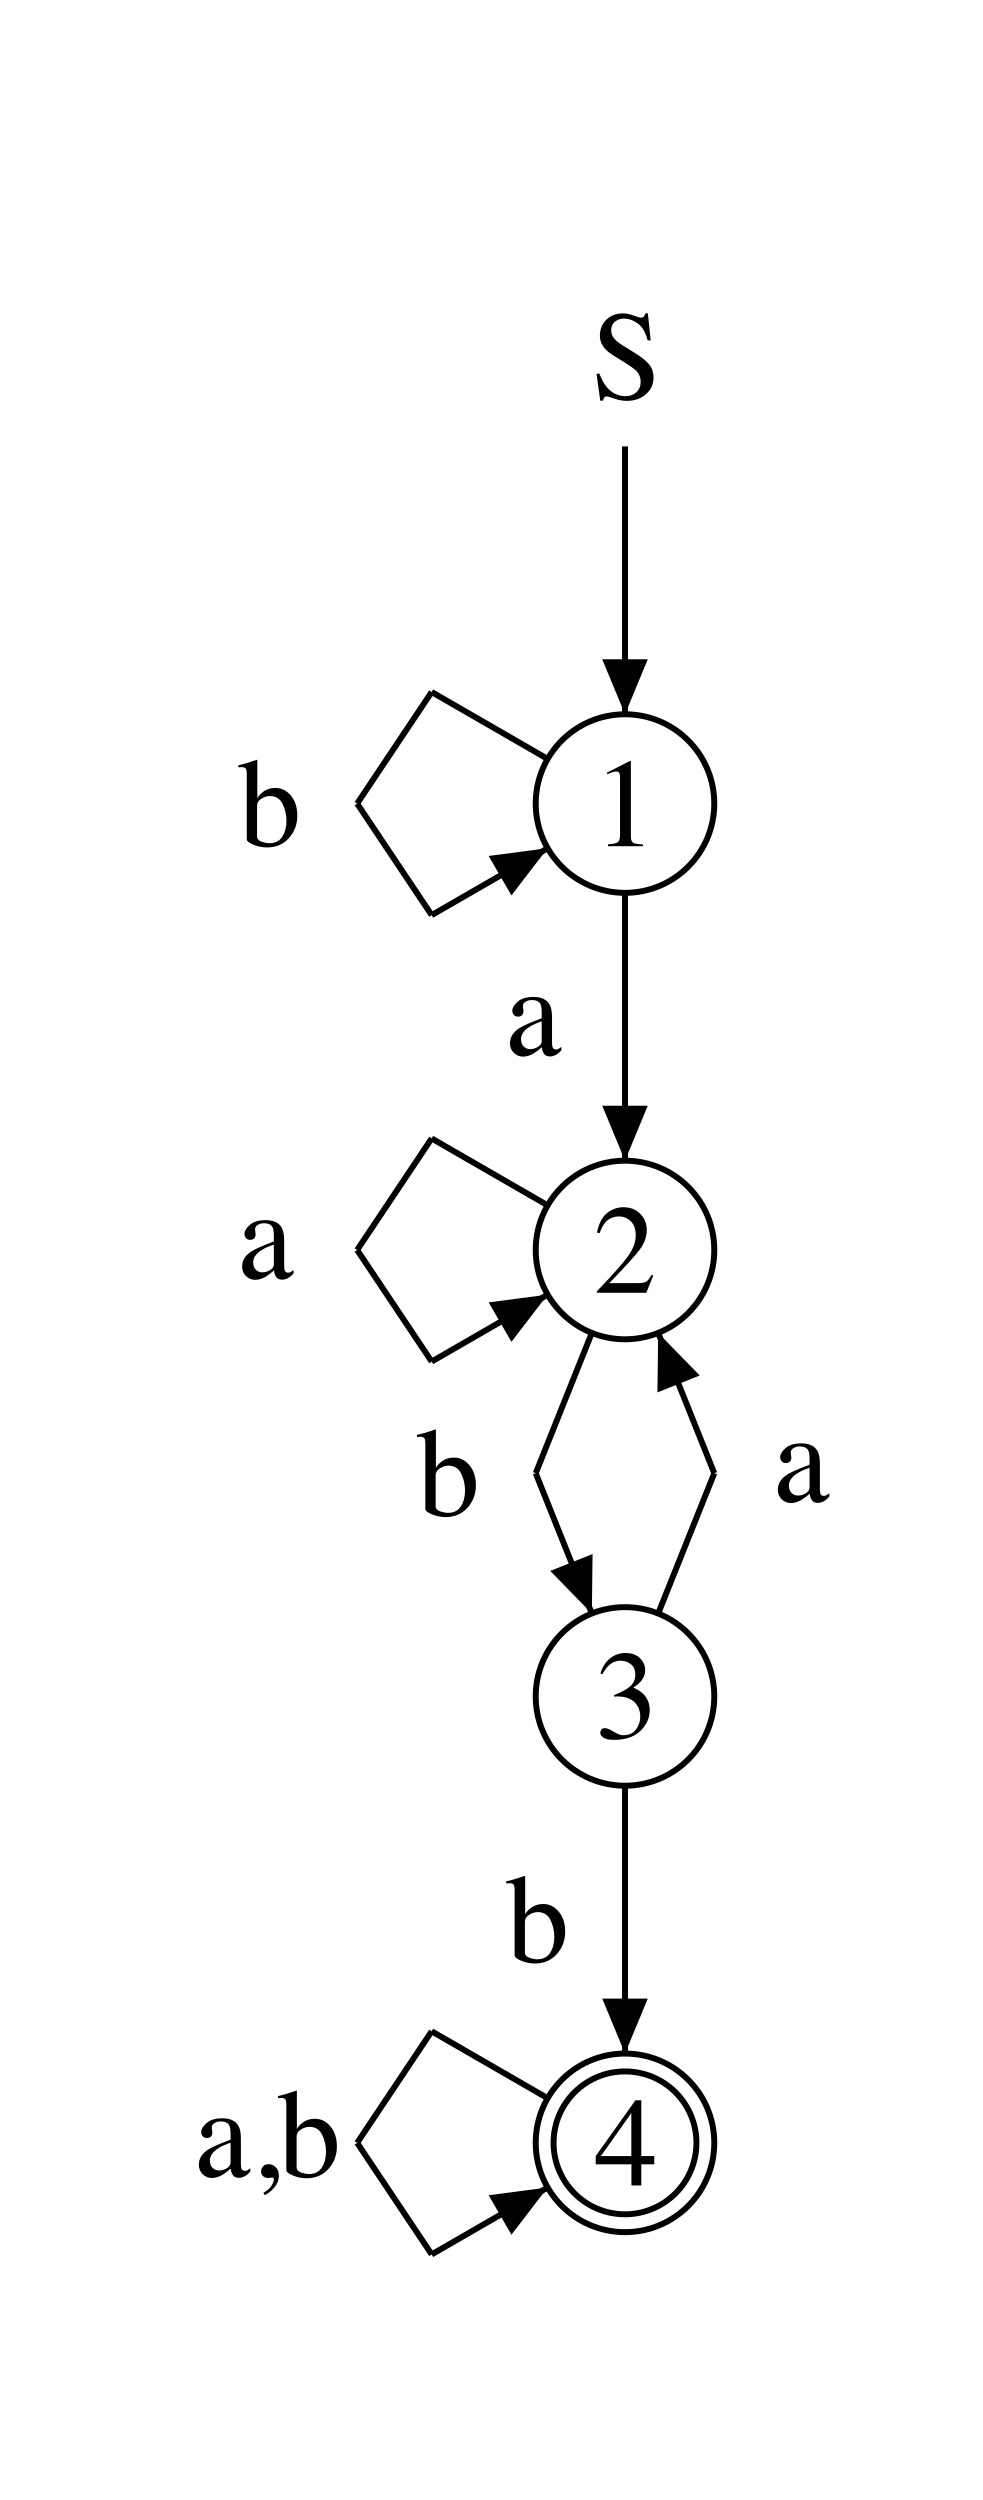
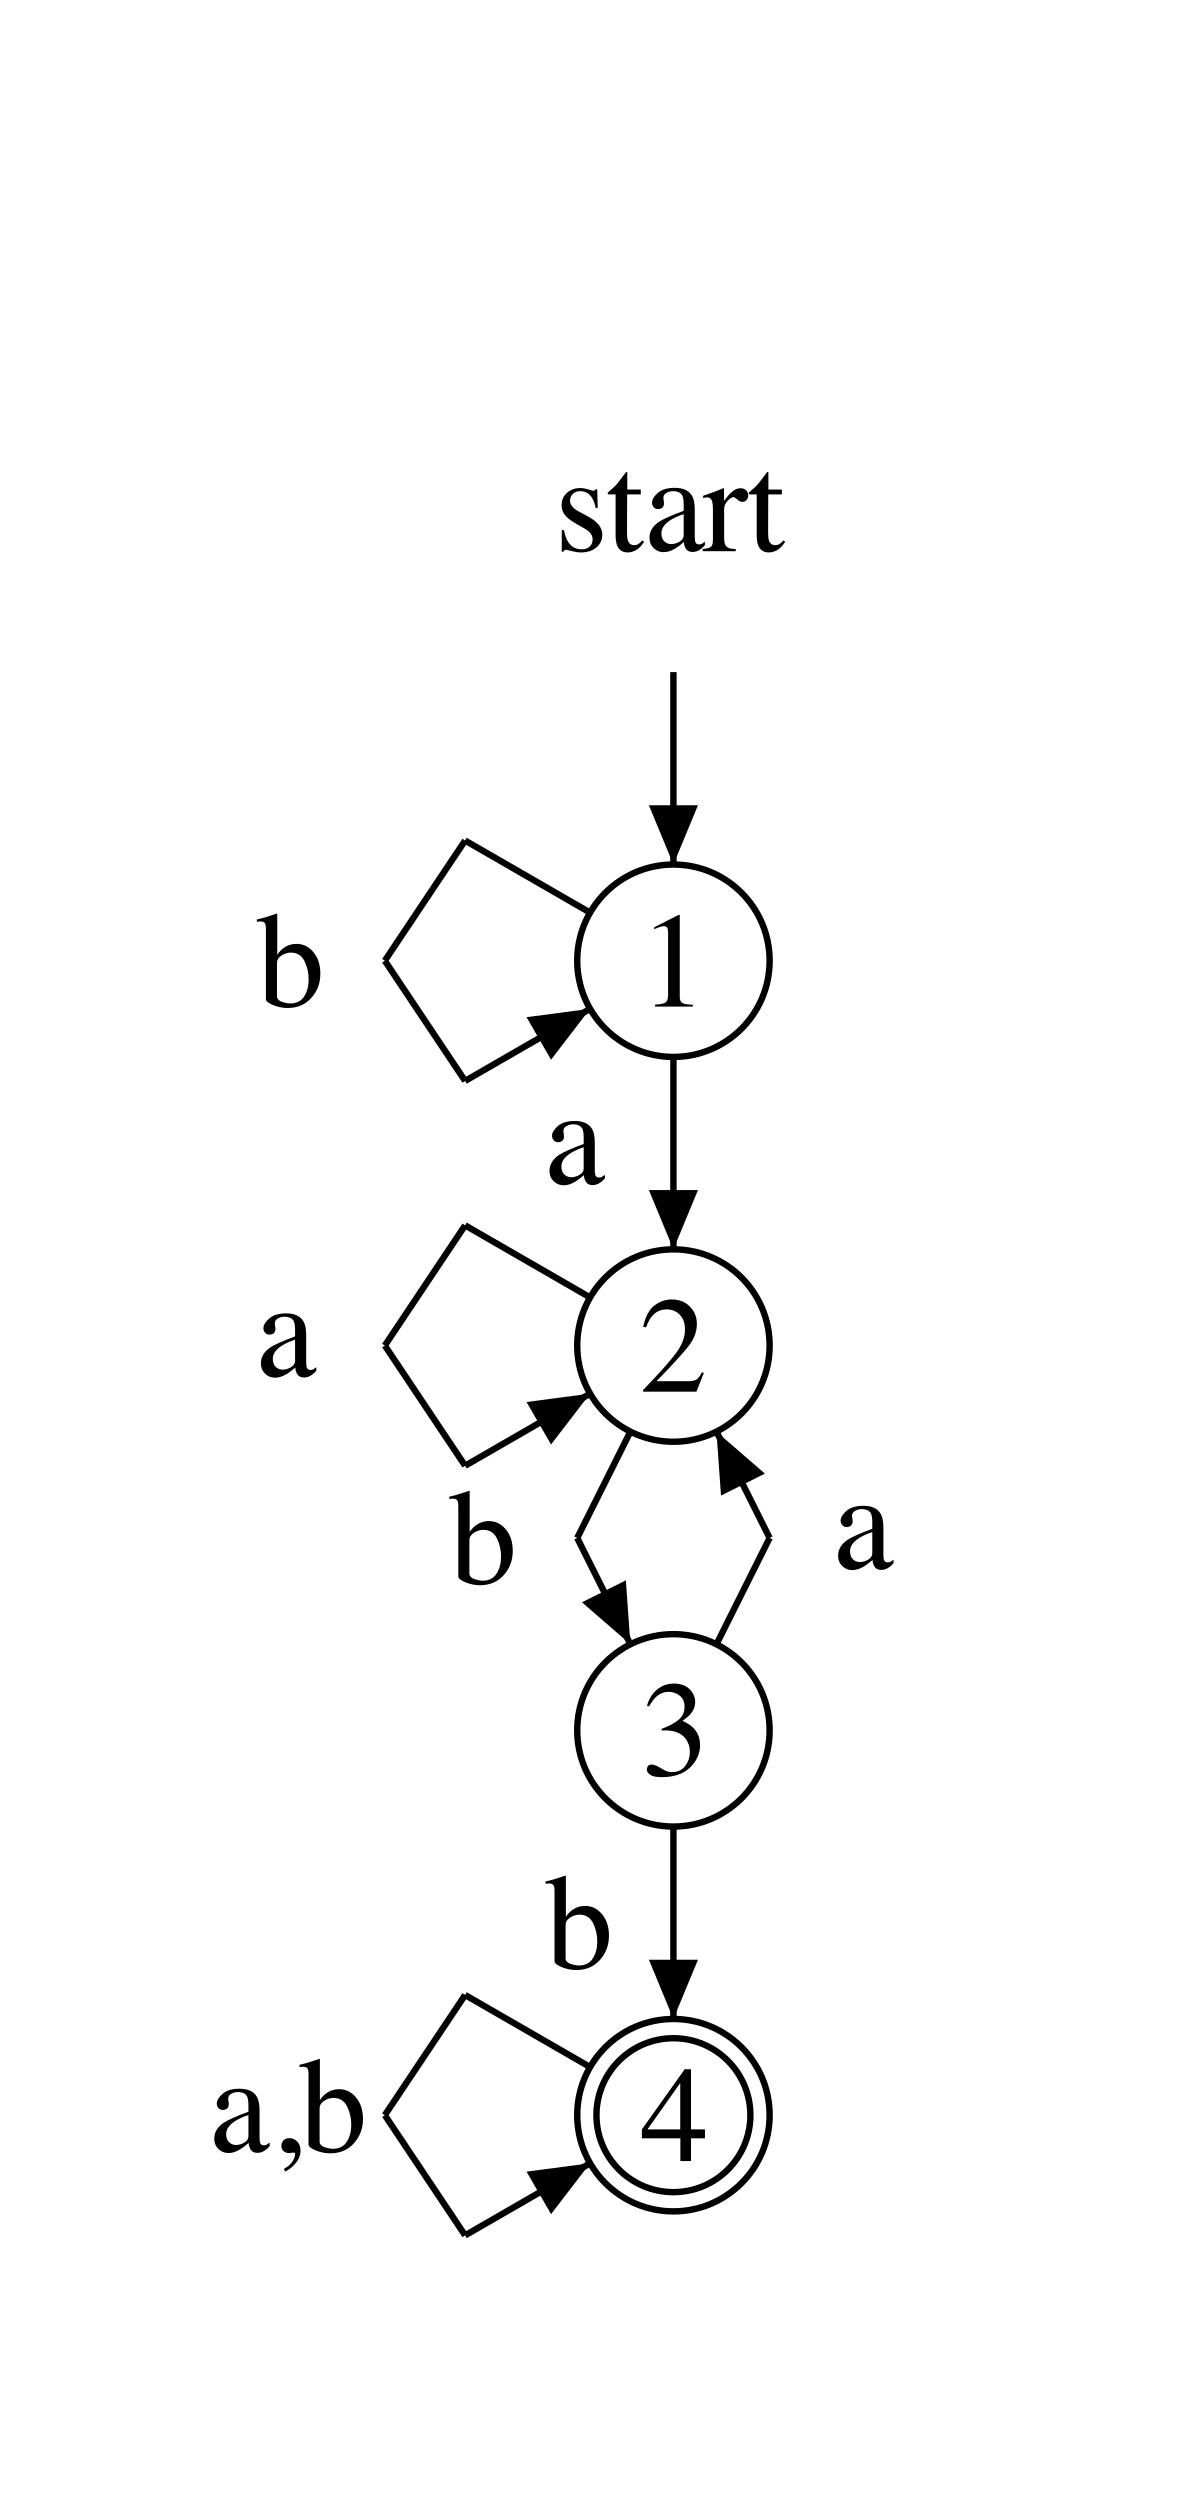
- <svg xmlns="http://www.w3.org/2000/svg" xmlns:xlink="http://www.w3.org/1999/xlink" width="165" height="420" viewBox="0 0 165 420">
+ <svg xmlns="http://www.w3.org/2000/svg" xmlns:xlink="http://www.w3.org/1999/xlink" width="184.865" height="389.798" viewBox="0 0 184.865 389.798">
  <defs>
    <g>
      <g id="glyph-0-0">
-         <path d="M 1.375 -4.293 C 1.734 -3.332 2.16 -2.57 2.645 -2 C 3.492 -1.008 4.547 -0.512 5.801 -0.512 C 6.48 -0.512 7.07 -0.727 7.566 -1.156 C 8.062 -1.586 8.312 -2.188 8.312 -2.957 C 8.312 -3.652 8.062 -4.258 7.562 -4.77 C 7.234 -5.098 6.547 -5.586 5.5 -6.238 L 3.676 -7.375 C 3.129 -7.723 2.691 -8.074 2.363 -8.426 C 1.762 -9.102 1.457 -9.844 1.457 -10.656 C 1.457 -11.734 1.816 -12.629 2.531 -13.344 C 3.246 -14.059 4.195 -14.418 5.375 -14.418 C 5.859 -14.418 6.445 -14.297 7.129 -14.059 C 7.812 -13.816 8.203 -13.699 8.301 -13.699 C 8.566 -13.699 8.75 -13.762 8.848 -13.887 C 8.949 -14.012 9.027 -14.188 9.082 -14.418 L 9.52 -14.418 L 9.988 -9.875 L 9.48 -9.875 C 9.133 -11.242 8.574 -12.199 7.809 -12.738 C 7.039 -13.281 6.281 -13.551 5.531 -13.551 C 4.949 -13.551 4.438 -13.379 4.004 -13.035 C 3.57 -12.691 3.355 -12.215 3.355 -11.605 C 3.355 -11.055 3.52 -10.586 3.855 -10.199 C 4.188 -9.801 4.703 -9.391 5.406 -8.957 L 7.281 -7.801 C 8.453 -7.078 9.281 -6.418 9.762 -5.812 C 10.234 -5.203 10.469 -4.48 10.469 -3.645 C 10.469 -2.527 10.047 -1.594 9.203 -0.844 C 8.359 -0.094 7.281 0.281 5.969 0.281 C 5.309 0.281 4.621 0.156 3.902 -0.094 C 3.184 -0.344 2.77 -0.469 2.668 -0.469 C 2.418 -0.469 2.25 -0.391 2.16 -0.238 C 2.074 -0.086 2.016 0.078 1.988 0.25 L 1.52 0.25 L 0.887 -4.293 Z M 1.375 -4.293 " />
+         <path d="M 1.105 -3.281 L 1.449 -3.281 C 1.609 -2.488 1.824 -1.883 2.094 -1.457 C 2.578 -0.68 3.293 -0.293 4.23 -0.293 C 4.75 -0.293 5.16 -0.438 5.465 -0.723 C 5.766 -1.012 5.918 -1.387 5.918 -1.844 C 5.918 -2.137 5.828 -2.418 5.656 -2.688 C 5.484 -2.957 5.176 -3.223 4.738 -3.48 L 3.574 -4.145 C 2.719 -4.605 2.09 -5.066 1.688 -5.531 C 1.285 -5.996 1.082 -6.547 1.082 -7.176 C 1.082 -7.953 1.359 -8.594 1.918 -9.094 C 2.473 -9.594 3.172 -9.844 4.012 -9.844 C 4.379 -9.844 4.781 -9.773 5.223 -9.637 C 5.664 -9.496 5.914 -9.426 5.969 -9.426 C 6.094 -9.426 6.184 -9.445 6.238 -9.48 C 6.293 -9.516 6.344 -9.57 6.387 -9.645 L 6.637 -9.645 L 6.707 -6.738 L 6.387 -6.738 C 6.246 -7.414 6.059 -7.938 5.824 -8.312 C 5.395 -9.008 4.77 -9.355 3.957 -9.355 C 3.473 -9.355 3.09 -9.203 2.812 -8.906 C 2.535 -8.609 2.395 -8.258 2.395 -7.855 C 2.395 -7.215 2.875 -6.645 3.832 -6.145 L 5.207 -5.406 C 6.688 -4.602 7.426 -3.664 7.426 -2.594 C 7.426 -1.773 7.121 -1.105 6.504 -0.582 C 5.891 -0.062 5.086 0.199 4.094 0.199 C 3.676 0.199 3.203 0.129 2.676 -0.012 C 2.148 -0.148 1.836 -0.219 1.738 -0.219 C 1.656 -0.219 1.582 -0.188 1.52 -0.129 C 1.457 -0.07 1.41 0 1.375 0.082 L 1.105 0.082 Z M 1.105 -3.281 " />
      </g>
      <g id="glyph-0-1">
+         <path d="M 5.426 -9.605 L 5.426 -8.855 L 3.301 -8.855 L 3.281 -2.855 C 3.281 -2.328 3.328 -1.926 3.418 -1.656 C 3.582 -1.176 3.91 -0.938 4.395 -0.938 C 4.645 -0.938 4.863 -0.996 5.047 -1.113 C 5.23 -1.23 5.441 -1.422 5.676 -1.676 L 5.949 -1.449 L 5.719 -1.137 C 5.359 -0.648 4.977 -0.305 4.574 -0.105 C 4.172 0.098 3.781 0.199 3.406 0.199 C 2.586 0.199 2.031 -0.168 1.738 -0.895 C 1.578 -1.293 1.5 -1.84 1.5 -2.543 L 1.5 -8.855 L 0.363 -8.855 C 0.328 -8.875 0.305 -8.895 0.285 -8.918 C 0.27 -8.938 0.262 -8.965 0.262 -9 C 0.262 -9.07 0.277 -9.125 0.309 -9.16 C 0.34 -9.199 0.438 -9.289 0.605 -9.426 C 1.082 -9.824 1.43 -10.145 1.641 -10.391 C 1.852 -10.637 2.352 -11.289 3.137 -12.344 C 3.227 -12.344 3.281 -12.336 3.297 -12.324 C 3.312 -12.309 3.324 -12.258 3.324 -12.168 L 3.324 -9.605 Z M 5.426 -9.605 " />
+       </g>
+       <g id="glyph-0-2">
+         <path d="M 6.113 -5.77 C 5.316 -5.508 4.656 -5.215 4.137 -4.895 C 3.137 -4.277 2.637 -3.578 2.637 -2.793 C 2.637 -2.16 2.844 -1.695 3.262 -1.395 C 3.531 -1.199 3.832 -1.105 4.168 -1.105 C 4.625 -1.105 5.062 -1.234 5.484 -1.488 C 5.906 -1.746 6.113 -2.074 6.113 -2.469 Z M 0.781 -2.074 C 0.781 -3.082 1.285 -3.922 2.293 -4.594 C 2.93 -5.012 4.203 -5.578 6.113 -6.293 L 6.113 -7.176 C 6.113 -7.887 6.047 -8.379 5.906 -8.656 C 5.672 -9.121 5.18 -9.355 4.438 -9.355 C 4.082 -9.355 3.746 -9.266 3.426 -9.082 C 3.105 -8.895 2.949 -8.641 2.949 -8.312 C 2.949 -8.23 2.965 -8.09 3 -7.891 C 3.035 -7.691 3.051 -7.566 3.051 -7.512 C 3.051 -7.121 2.922 -6.852 2.668 -6.699 C 2.52 -6.609 2.348 -6.562 2.145 -6.562 C 1.832 -6.562 1.594 -6.664 1.426 -6.871 C 1.262 -7.074 1.176 -7.301 1.176 -7.551 C 1.176 -8.039 1.477 -8.547 2.078 -9.078 C 2.68 -9.609 3.559 -9.875 4.719 -9.875 C 6.066 -9.875 6.98 -9.438 7.457 -8.562 C 7.715 -8.082 7.844 -7.387 7.844 -6.469 L 7.844 -2.293 C 7.844 -1.891 7.871 -1.609 7.926 -1.457 C 8.016 -1.188 8.203 -1.051 8.488 -1.051 C 8.648 -1.051 8.781 -1.078 8.887 -1.125 C 8.988 -1.172 9.172 -1.293 9.426 -1.48 L 9.426 -0.938 C 9.203 -0.668 8.965 -0.445 8.707 -0.27 C 8.32 -0.008 7.922 0.125 7.52 0.125 C 7.047 0.125 6.707 -0.027 6.496 -0.332 C 6.285 -0.637 6.168 -1.004 6.145 -1.426 C 5.617 -0.969 5.168 -0.629 4.793 -0.406 C 4.16 -0.031 3.559 0.156 2.988 0.156 C 2.391 0.156 1.875 -0.055 1.438 -0.473 C 1 -0.895 0.781 -1.426 0.781 -2.074 Z M 0.781 -2.074 " />
+       </g>
+       <g id="glyph-0-3">
+         <path d="M 0.094 -0.344 C 0.734 -0.398 1.156 -0.512 1.363 -0.684 C 1.574 -0.852 1.676 -1.215 1.676 -1.77 L 1.676 -6.469 C 1.676 -7.156 1.613 -7.648 1.484 -7.941 C 1.355 -8.238 1.121 -8.387 0.781 -8.387 C 0.711 -8.387 0.621 -8.375 0.504 -8.359 C 0.391 -8.344 0.27 -8.32 0.145 -8.293 L 0.145 -8.637 C 0.543 -8.773 0.949 -8.918 1.363 -9.062 C 1.781 -9.207 2.07 -9.312 2.23 -9.375 C 2.578 -9.508 2.934 -9.656 3.301 -9.824 C 3.352 -9.824 3.379 -9.805 3.391 -9.77 C 3.402 -9.734 3.406 -9.664 3.406 -9.551 L 3.406 -7.844 C 3.852 -8.461 4.281 -8.945 4.691 -9.293 C 5.105 -9.641 5.535 -9.812 5.98 -9.812 C 6.332 -9.812 6.621 -9.707 6.844 -9.496 C 7.066 -9.285 7.176 -9.016 7.176 -8.699 C 7.176 -8.414 7.094 -8.172 6.922 -7.98 C 6.75 -7.785 6.539 -7.688 6.281 -7.688 C 6.016 -7.688 5.75 -7.809 5.484 -8.051 C 5.219 -8.293 5.008 -8.418 4.855 -8.418 C 4.613 -8.418 4.312 -8.219 3.957 -7.828 C 3.605 -7.438 3.426 -7.031 3.426 -6.613 L 3.426 -1.918 C 3.426 -1.32 3.566 -0.906 3.844 -0.672 C 4.121 -0.438 4.582 -0.328 5.23 -0.344 L 5.23 0 L 0.094 0 Z M 0.094 -0.344 " />
+       </g>
+       <g id="glyph-0-4">
        <path d="M 6.312 -14.312 C 6.34 -14.277 6.355 -14.25 6.359 -14.234 C 6.363 -14.219 6.363 -14.176 6.363 -14.113 L 6.363 -1.574 C 6.363 -1.039 6.508 -0.699 6.793 -0.551 C 7.078 -0.406 7.609 -0.32 8.387 -0.293 L 8.387 0 L 2.512 0 L 2.512 -0.312 C 3.352 -0.355 3.898 -0.469 4.156 -0.656 C 4.414 -0.844 4.543 -1.25 4.543 -1.875 L 4.543 -11.52 C 4.543 -11.855 4.5 -12.109 4.418 -12.281 C 4.332 -12.453 4.152 -12.543 3.875 -12.543 C 3.695 -12.543 3.461 -12.492 3.172 -12.391 C 2.883 -12.289 2.613 -12.184 2.363 -12.074 L 2.363 -12.363 L 6.188 -14.312 Z M 6.312 -14.312 " />
      </g>
-       <g id="glyph-0-2">
+       <g id="glyph-0-5">
        <path d="M 0.637 -0.238 C 3.176 -2.879 4.902 -4.816 5.812 -6.051 C 6.723 -7.289 7.176 -8.492 7.176 -9.668 C 7.176 -10.695 6.898 -11.477 6.344 -12.016 C 5.789 -12.555 5.125 -12.824 4.355 -12.824 C 3.402 -12.824 2.633 -12.477 2.043 -11.781 C 1.715 -11.398 1.402 -10.812 1.105 -10.02 L 0.656 -10.113 C 1.004 -11.711 1.594 -12.82 2.422 -13.441 C 3.25 -14.062 4.141 -14.375 5.094 -14.375 C 6.266 -14.375 7.219 -14.004 7.941 -13.266 C 8.668 -12.527 9.031 -11.621 9.031 -10.551 C 9.031 -9.414 8.641 -8.316 7.855 -7.262 C 7.07 -6.207 5.363 -4.328 2.738 -1.625 L 7.52 -1.625 C 8.188 -1.625 8.656 -1.703 8.926 -1.863 C 9.199 -2.023 9.504 -2.414 9.844 -3.031 L 10.113 -2.906 L 8.957 0 L 0.637 0 Z M 0.637 -0.238 " />
      </g>
-       <g id="glyph-0-3">
+       <g id="glyph-0-6">
        <path d="M 1.656 -1.812 C 2.039 -1.812 2.543 -1.613 3.172 -1.219 C 3.801 -0.824 4.332 -0.625 4.77 -0.625 C 5.742 -0.625 6.465 -0.953 6.938 -1.609 C 7.41 -2.266 7.645 -2.98 7.645 -3.75 C 7.645 -4.492 7.453 -5.145 7.074 -5.707 C 6.426 -6.66 5.336 -7.137 3.801 -7.137 C 3.711 -7.137 3.625 -7.133 3.543 -7.129 C 3.457 -7.125 3.359 -7.117 3.25 -7.105 L 3.23 -7.375 C 4.34 -7.777 5.215 -8.238 5.855 -8.762 C 6.492 -9.281 6.812 -9.969 6.812 -10.824 C 6.812 -11.582 6.562 -12.156 6.059 -12.551 C 5.555 -12.949 4.98 -13.145 4.332 -13.145 C 3.57 -13.145 2.895 -12.863 2.312 -12.301 C 1.992 -11.996 1.648 -11.523 1.281 -10.887 L 0.957 -10.957 C 1.234 -12.012 1.754 -12.859 2.512 -13.488 C 3.27 -14.121 4.141 -14.438 5.137 -14.438 C 6.199 -14.438 7.02 -14.145 7.598 -13.562 C 8.18 -12.98 8.469 -12.305 8.469 -11.543 C 8.469 -10.867 8.23 -10.25 7.75 -9.688 C 7.48 -9.367 7.059 -9.012 6.488 -8.613 C 7.156 -8.328 7.691 -7.996 8.094 -7.613 C 8.852 -6.887 9.23 -5.961 9.23 -4.844 C 9.23 -3.523 8.711 -2.359 7.672 -1.355 C 6.633 -0.348 5.156 0.156 3.238 0.156 C 2.387 0.156 1.785 0.031 1.441 -0.223 C 1.098 -0.477 0.926 -0.75 0.926 -1.043 C 0.926 -1.223 0.984 -1.395 1.098 -1.562 C 1.215 -1.73 1.398 -1.812 1.656 -1.812 Z M 1.656 -1.812 " />
      </g>
-       <g id="glyph-0-4">
+       <g id="glyph-0-7">
        <path d="M 6.219 -12.168 L 1.105 -4.938 L 6.219 -4.938 Z M 6.906 -14.312 L 7.895 -14.312 L 7.895 -4.938 L 10.074 -4.938 L 10.074 -3.551 L 7.895 -3.551 L 7.895 0 L 6.238 0 L 6.238 -3.551 L 0.238 -3.551 L 0.238 -4.938 Z M 6.906 -14.312 " />
      </g>
-       <g id="glyph-0-5">
-         <path d="M 6.113 -5.77 C 5.316 -5.508 4.656 -5.215 4.137 -4.895 C 3.137 -4.277 2.637 -3.578 2.637 -2.793 C 2.637 -2.16 2.844 -1.695 3.262 -1.395 C 3.531 -1.199 3.832 -1.105 4.168 -1.105 C 4.625 -1.105 5.062 -1.234 5.484 -1.488 C 5.906 -1.746 6.113 -2.074 6.113 -2.469 Z M 0.781 -2.074 C 0.781 -3.082 1.285 -3.922 2.293 -4.594 C 2.93 -5.012 4.203 -5.578 6.113 -6.293 L 6.113 -7.176 C 6.113 -7.887 6.047 -8.379 5.906 -8.656 C 5.672 -9.121 5.18 -9.355 4.438 -9.355 C 4.082 -9.355 3.746 -9.266 3.426 -9.082 C 3.105 -8.895 2.949 -8.641 2.949 -8.312 C 2.949 -8.23 2.965 -8.09 3 -7.891 C 3.035 -7.691 3.051 -7.566 3.051 -7.512 C 3.051 -7.121 2.922 -6.852 2.668 -6.699 C 2.52 -6.609 2.348 -6.562 2.145 -6.562 C 1.832 -6.562 1.594 -6.664 1.426 -6.871 C 1.262 -7.074 1.176 -7.301 1.176 -7.551 C 1.176 -8.039 1.477 -8.547 2.078 -9.078 C 2.68 -9.609 3.559 -9.875 4.719 -9.875 C 6.066 -9.875 6.98 -9.438 7.457 -8.562 C 7.715 -8.082 7.844 -7.387 7.844 -6.469 L 7.844 -2.293 C 7.844 -1.891 7.871 -1.609 7.926 -1.457 C 8.016 -1.188 8.203 -1.051 8.488 -1.051 C 8.648 -1.051 8.781 -1.078 8.887 -1.125 C 8.988 -1.172 9.172 -1.293 9.426 -1.48 L 9.426 -0.938 C 9.203 -0.668 8.965 -0.445 8.707 -0.27 C 8.32 -0.008 7.922 0.125 7.52 0.125 C 7.047 0.125 6.707 -0.027 6.496 -0.332 C 6.285 -0.637 6.168 -1.004 6.145 -1.426 C 5.617 -0.969 5.168 -0.629 4.793 -0.406 C 4.16 -0.031 3.559 0.156 2.988 0.156 C 2.391 0.156 1.875 -0.055 1.438 -0.473 C 1 -0.895 0.781 -1.426 0.781 -2.074 Z M 0.781 -2.074 " />
-       </g>
-       <g id="glyph-0-6">
+       <g id="glyph-0-8">
        <path d="M 0.074 -13.25 L 0.074 -13.605 C 0.863 -13.785 1.578 -13.984 2.207 -14.207 C 2.84 -14.43 3.18 -14.543 3.23 -14.543 C 3.242 -14.5 3.25 -14.457 3.25 -14.418 L 3.25 -8.074 C 3.43 -8.406 3.703 -8.723 4.062 -9.02 C 4.703 -9.543 5.438 -9.801 6.27 -9.801 C 7.293 -9.801 8.164 -9.371 8.887 -8.512 C 9.609 -7.648 9.969 -6.531 9.969 -5.156 C 9.969 -3.684 9.5 -2.422 8.562 -1.375 C 7.625 -0.328 6.391 0.199 4.863 0.199 C 4.094 0.199 3.336 0.047 2.594 -0.262 C 1.852 -0.566 1.48 -0.871 1.48 -1.176 L 1.48 -12.188 C 1.48 -12.59 1.422 -12.875 1.312 -13.047 C 1.203 -13.219 0.945 -13.301 0.543 -13.301 Z M 3.207 -1.52 C 3.27 -1.16 3.543 -0.902 4.02 -0.746 C 4.5 -0.59 4.922 -0.512 5.281 -0.512 C 6.254 -0.512 6.973 -0.875 7.441 -1.605 C 7.91 -2.332 8.145 -3.215 8.145 -4.25 C 8.145 -5.285 7.926 -6.242 7.488 -7.121 C 7.051 -8 6.344 -8.438 5.363 -8.438 C 4.871 -8.438 4.391 -8.285 3.918 -7.984 C 3.445 -7.684 3.207 -7.297 3.207 -6.832 Z M 3.207 -1.52 " />
      </g>
-       <g id="glyph-0-7">
+       <g id="glyph-0-9">
        <path d="M 5.23 -0.219 C 5.23 0.484 4.977 1.137 4.469 1.738 C 3.961 2.344 3.418 2.777 2.832 3.043 L 2.637 2.625 C 3.301 2.25 3.762 1.844 4.016 1.406 C 4.27 0.969 4.395 0.605 4.395 0.312 C 4.395 0.215 4.363 0.152 4.301 0.125 C 4.238 0.098 4.172 0.082 4.105 0.082 L 3.406 0.156 C 3.113 0.156 2.848 0.062 2.605 -0.129 C 2.363 -0.32 2.238 -0.598 2.238 -0.957 C 2.238 -1.234 2.34 -1.508 2.543 -1.77 C 2.742 -2.035 3.074 -2.168 3.531 -2.168 C 3.969 -2.168 4.359 -1.996 4.707 -1.652 C 5.055 -1.309 5.23 -0.828 5.23 -0.219 Z M 5.23 -0.219 " />
      </g>
    </g>
  </defs>
-   <rect x="-16.5" y="-42" width="198" height="504" fill="rgb(100%, 100%, 100%)" fill-opacity="1" />
+   <path fill-rule="nonzero" fill="rgb(100%, 100%, 100%)" fill-opacity="1" d="M 0 0 L 184.867 0 L 184.867 389.797 L 0 389.797 Z M 0 0 " />
  <g fill="rgb(0%, 0%, 0%)" fill-opacity="1">
-     <use xlink:href="#glyph-0-0" x="99.324" y="67.066" />
+     <use xlink:href="#glyph-0-0" x="86.484" y="85.938" />
+     <use xlink:href="#glyph-0-1" x="94.484" y="85.938" />
+     <use xlink:href="#glyph-0-2" x="100.484" y="85.938" />
+     <use xlink:href="#glyph-0-3" x="109.484" y="85.938" />
+     <use xlink:href="#glyph-0-1" x="116.484" y="85.938" />
  </g>
-   <path fill="none" stroke-width="1" stroke-linecap="butt" stroke-linejoin="miter" stroke="rgb(0%, 0%, 0%)" stroke-opacity="1" stroke-miterlimit="10" d="M 120 135 C 120 143.285 113.285 150 105 150 C 96.715 150 90 143.285 90 135 C 90 126.715 96.715 120 105 120 C 113.285 120 120 126.715 120 135 " />
+   <path fill="none" stroke-width="1" stroke-linecap="butt" stroke-linejoin="miter" stroke="rgb(0%, 0%, 0%)" stroke-opacity="1" stroke-miterlimit="10" d="M 120 149.797 C 120 158.082 113.285 164.797 105 164.797 C 96.715 164.797 90 158.082 90 149.797 C 90 141.512 96.715 134.797 105 134.797 C 113.285 134.797 120 141.512 120 149.797 " />
  <g fill="rgb(0%, 0%, 0%)" fill-opacity="1">
-     <use xlink:href="#glyph-0-1" x="99.625" y="142.156" />
+     <use xlink:href="#glyph-0-4" x="99.625" y="156.953" />
  </g>
-   <path fill="none" stroke-width="1" stroke-linecap="butt" stroke-linejoin="miter" stroke="rgb(0%, 0%, 0%)" stroke-opacity="1" stroke-miterlimit="10" d="M 120 210 C 120 218.285 113.285 225 105 225 C 96.715 225 90 218.285 90 210 C 90 201.715 96.715 195 105 195 C 113.285 195 120 201.715 120 210 " />
+   <path fill="none" stroke-width="1" stroke-linecap="butt" stroke-linejoin="miter" stroke="rgb(0%, 0%, 0%)" stroke-opacity="1" stroke-miterlimit="10" d="M 120 209.797 C 120 218.082 113.285 224.797 105 224.797 C 96.715 224.797 90 218.082 90 209.797 C 90 201.512 96.715 194.797 105 194.797 C 113.285 194.797 120 201.512 120 209.797 " />
  <g fill="rgb(0%, 0%, 0%)" fill-opacity="1">
-     <use xlink:href="#glyph-0-2" x="99.625" y="217.188" />
+     <use xlink:href="#glyph-0-5" x="99.625" y="216.984" />
  </g>
-   <path fill="none" stroke-width="1" stroke-linecap="butt" stroke-linejoin="miter" stroke="rgb(0%, 0%, 0%)" stroke-opacity="1" stroke-miterlimit="10" d="M 120 285 C 120 293.285 113.285 300 105 300 C 96.715 300 90 293.285 90 285 C 90 276.715 96.715 270 105 270 C 113.285 270 120 276.715 120 285 " />
+   <path fill="none" stroke-width="1" stroke-linecap="butt" stroke-linejoin="miter" stroke="rgb(0%, 0%, 0%)" stroke-opacity="1" stroke-miterlimit="10" d="M 120 269.797 C 120 278.082 113.285 284.797 105 284.797 C 96.715 284.797 90 278.082 90 269.797 C 90 261.512 96.715 254.797 105 254.797 C 113.285 254.797 120 261.512 120 269.797 " />
  <g fill="rgb(0%, 0%, 0%)" fill-opacity="1">
-     <use xlink:href="#glyph-0-3" x="99.922" y="292.141" />
+     <use xlink:href="#glyph-0-6" x="99.922" y="276.938" />
  </g>
-   <path fill="none" stroke-width="1" stroke-linecap="butt" stroke-linejoin="miter" stroke="rgb(0%, 0%, 0%)" stroke-opacity="1" stroke-miterlimit="10" d="M 120 360 C 120 368.285 113.285 375 105 375 C 96.715 375 90 368.285 90 360 C 90 351.715 96.715 345 105 345 C 113.285 345 120 351.715 120 360 " />
-   <path fill="none" stroke-width="1" stroke-linecap="butt" stroke-linejoin="miter" stroke="rgb(0%, 0%, 0%)" stroke-opacity="1" stroke-miterlimit="10" d="M 117 360 C 117 366.629 111.629 372 105 372 C 98.371 372 93 366.629 93 360 C 93 353.371 98.371 348 105 348 C 111.629 348 117 353.371 117 360 " />
+   <path fill="none" stroke-width="1" stroke-linecap="butt" stroke-linejoin="miter" stroke="rgb(0%, 0%, 0%)" stroke-opacity="1" stroke-miterlimit="10" d="M 120 329.797 C 120 338.082 113.285 344.797 105 344.797 C 96.715 344.797 90 338.082 90 329.797 C 90 321.512 96.715 314.797 105 314.797 C 113.285 314.797 120 321.512 120 329.797 " />
+   <path fill="none" stroke-width="1" stroke-linecap="butt" stroke-linejoin="miter" stroke="rgb(0%, 0%, 0%)" stroke-opacity="1" stroke-miterlimit="10" d="M 117 329.797 C 117 336.426 111.629 341.797 105 341.797 C 98.371 341.797 93 336.426 93 329.797 C 93 323.172 98.371 317.797 105 317.797 C 111.629 317.797 117 323.172 117 329.797 " />
  <g fill="rgb(0%, 0%, 0%)" fill-opacity="1">
-     <use xlink:href="#glyph-0-4" x="99.844" y="367.156" />
+     <use xlink:href="#glyph-0-7" x="99.844" y="336.953" />
  </g>
-   <path fill="none" stroke-width="1" stroke-linecap="butt" stroke-linejoin="miter" stroke="rgb(0%, 0%, 0%)" stroke-opacity="1" stroke-miterlimit="10" d="M 105 75 L 105 120 " />
-   <path fill-rule="nonzero" fill="rgb(0%, 0%, 0%)" fill-opacity="1" d="M 105 120 L 101.172 110.762 L 108.828 110.762 L 105 120 " />
-   <path fill="none" stroke-width="1" stroke-linecap="butt" stroke-linejoin="miter" stroke="rgb(0%, 0%, 0%)" stroke-opacity="1" stroke-miterlimit="10" d="M 105 150 L 105 195 " />
-   <path fill-rule="nonzero" fill="rgb(0%, 0%, 0%)" fill-opacity="1" d="M 105 195 L 101.172 185.762 L 108.828 185.762 L 105 195 " />
+   <path fill="none" stroke-width="1" stroke-linecap="butt" stroke-linejoin="miter" stroke="rgb(0%, 0%, 0%)" stroke-opacity="1" stroke-miterlimit="10" d="M 105 104.797 L 105 134.797 " />
+   <path fill-rule="nonzero" fill="rgb(0%, 0%, 0%)" fill-opacity="1" d="M 105 134.797 L 101.172 125.559 L 108.828 125.559 L 105 134.797 " />
+   <path fill="none" stroke-width="1" stroke-linecap="butt" stroke-linejoin="miter" stroke="rgb(0%, 0%, 0%)" stroke-opacity="1" stroke-miterlimit="10" d="M 105 164.797 L 105 194.797 " />
+   <path fill-rule="nonzero" fill="rgb(0%, 0%, 0%)" fill-opacity="1" d="M 105 194.797 L 101.172 185.559 L 108.828 185.559 L 105 194.797 " />
  <g fill="rgb(0%, 0%, 0%)" fill-opacity="1">
-     <use xlink:href="#glyph-0-5" x="84.895" y="177.359" />
+     <use xlink:href="#glyph-0-2" x="84.895" y="184.656" />
  </g>
-   <path fill="none" stroke-width="1" stroke-linecap="butt" stroke-linejoin="miter" stroke="rgb(0%, 0%, 0%)" stroke-opacity="1" stroke-miterlimit="10" d="M 99.43 223.926 L 90 247.5 " />
-   <path fill="none" stroke-width="1" stroke-linecap="butt" stroke-linejoin="miter" stroke="rgb(0%, 0%, 0%)" stroke-opacity="1" stroke-miterlimit="10" d="M 90 247.5 L 99.43 271.074 " />
-   <path fill-rule="nonzero" fill="rgb(0%, 0%, 0%)" fill-opacity="1" d="M 99.43 271.074 L 92.445 263.918 L 99.551 261.074 L 99.43 271.074 " />
+   <path fill="none" stroke-width="1" stroke-linecap="butt" stroke-linejoin="miter" stroke="rgb(0%, 0%, 0%)" stroke-opacity="1" stroke-miterlimit="10" d="M 98.293 223.215 L 90 239.797 " />
+   <path fill="none" stroke-width="1" stroke-linecap="butt" stroke-linejoin="miter" stroke="rgb(0%, 0%, 0%)" stroke-opacity="1" stroke-miterlimit="10" d="M 90 239.797 L 98.293 256.383 " />
+   <path fill-rule="nonzero" fill="rgb(0%, 0%, 0%)" fill-opacity="1" d="M 98.293 256.383 L 90.738 249.828 L 97.582 246.406 L 98.293 256.383 " />
  <g fill="rgb(0%, 0%, 0%)" fill-opacity="1">
-     <use xlink:href="#glyph-0-6" x="69.98" y="254.672" />
+     <use xlink:href="#glyph-0-8" x="69.98" y="246.969" />
  </g>
-   <path fill="none" stroke-width="1" stroke-linecap="butt" stroke-linejoin="miter" stroke="rgb(0%, 0%, 0%)" stroke-opacity="1" stroke-miterlimit="10" d="M 110.57 271.074 L 120 247.5 " />
-   <path fill="none" stroke-width="1" stroke-linecap="butt" stroke-linejoin="miter" stroke="rgb(0%, 0%, 0%)" stroke-opacity="1" stroke-miterlimit="10" d="M 120 247.5 L 110.57 223.926 " />
-   <path fill-rule="nonzero" fill="rgb(0%, 0%, 0%)" fill-opacity="1" d="M 110.57 223.926 L 117.555 231.082 L 110.449 233.926 L 110.57 223.926 " />
+   <path fill="none" stroke-width="1" stroke-linecap="butt" stroke-linejoin="miter" stroke="rgb(0%, 0%, 0%)" stroke-opacity="1" stroke-miterlimit="10" d="M 111.707 256.383 L 120 239.797 " />
+   <path fill="none" stroke-width="1" stroke-linecap="butt" stroke-linejoin="miter" stroke="rgb(0%, 0%, 0%)" stroke-opacity="1" stroke-miterlimit="10" d="M 120 239.797 L 111.707 223.215 " />
+   <path fill-rule="nonzero" fill="rgb(0%, 0%, 0%)" fill-opacity="1" d="M 111.707 223.215 L 119.262 229.766 L 112.418 233.188 L 111.707 223.215 " />
  <g fill="rgb(0%, 0%, 0%)" fill-opacity="1">
-     <use xlink:href="#glyph-0-5" x="129.895" y="252.359" />
+     <use xlink:href="#glyph-0-2" x="129.895" y="244.656" />
  </g>
-   <path fill="none" stroke-width="1" stroke-linecap="butt" stroke-linejoin="miter" stroke="rgb(0%, 0%, 0%)" stroke-opacity="1" stroke-miterlimit="10" d="M 105 300 L 105 345 " />
-   <path fill-rule="nonzero" fill="rgb(0%, 0%, 0%)" fill-opacity="1" d="M 105 345 L 101.172 335.762 L 108.828 335.762 L 105 345 " />
+   <path fill="none" stroke-width="1" stroke-linecap="butt" stroke-linejoin="miter" stroke="rgb(0%, 0%, 0%)" stroke-opacity="1" stroke-miterlimit="10" d="M 105 284.797 L 105 314.797 " />
+   <path fill-rule="nonzero" fill="rgb(0%, 0%, 0%)" fill-opacity="1" d="M 105 314.797 L 101.172 305.559 L 108.828 305.559 L 105 314.797 " />
  <g fill="rgb(0%, 0%, 0%)" fill-opacity="1">
-     <use xlink:href="#glyph-0-6" x="84.98" y="329.672" />
+     <use xlink:href="#glyph-0-8" x="84.98" y="306.969" />
  </g>
-   <path fill="none" stroke-width="1" stroke-linecap="butt" stroke-linejoin="miter" stroke="rgb(0%, 0%, 0%)" stroke-opacity="1" stroke-miterlimit="10" d="M 92.008 127.504 L 72.52 116.258 " />
-   <path fill="none" stroke-width="1" stroke-linecap="butt" stroke-linejoin="miter" stroke="rgb(0%, 0%, 0%)" stroke-opacity="1" stroke-miterlimit="10" d="M 72.52 116.258 L 60 135 " />
-   <path fill="none" stroke-width="1" stroke-linecap="butt" stroke-linejoin="miter" stroke="rgb(0%, 0%, 0%)" stroke-opacity="1" stroke-miterlimit="10" d="M 60 135 L 72.52 153.742 " />
-   <path fill="none" stroke-width="1" stroke-linecap="butt" stroke-linejoin="miter" stroke="rgb(0%, 0%, 0%)" stroke-opacity="1" stroke-miterlimit="10" d="M 72.52 153.742 L 92.008 142.496 " />
-   <path fill-rule="nonzero" fill="rgb(0%, 0%, 0%)" fill-opacity="1" d="M 92.008 142.496 L 85.918 150.43 L 82.094 143.801 L 92.008 142.496 " />
+   <path fill="none" stroke-width="1" stroke-linecap="butt" stroke-linejoin="miter" stroke="rgb(0%, 0%, 0%)" stroke-opacity="1" stroke-miterlimit="10" d="M 92.008 142.301 L 72.52 131.055 " />
+   <path fill="none" stroke-width="1" stroke-linecap="butt" stroke-linejoin="miter" stroke="rgb(0%, 0%, 0%)" stroke-opacity="1" stroke-miterlimit="10" d="M 72.52 131.055 L 60 149.797 " />
+   <path fill="none" stroke-width="1" stroke-linecap="butt" stroke-linejoin="miter" stroke="rgb(0%, 0%, 0%)" stroke-opacity="1" stroke-miterlimit="10" d="M 60 149.797 L 72.52 168.539 " />
+   <path fill="none" stroke-width="1" stroke-linecap="butt" stroke-linejoin="miter" stroke="rgb(0%, 0%, 0%)" stroke-opacity="1" stroke-miterlimit="10" d="M 72.52 168.539 L 92.008 157.293 " />
+   <path fill-rule="nonzero" fill="rgb(0%, 0%, 0%)" fill-opacity="1" d="M 92.008 157.293 L 85.918 165.227 L 82.094 158.598 L 92.008 157.293 " />
  <g fill="rgb(0%, 0%, 0%)" fill-opacity="1">
-     <use xlink:href="#glyph-0-6" x="39.98" y="142.172" />
+     <use xlink:href="#glyph-0-8" x="39.98" y="156.969" />
  </g>
-   <path fill="none" stroke-width="1" stroke-linecap="butt" stroke-linejoin="miter" stroke="rgb(0%, 0%, 0%)" stroke-opacity="1" stroke-miterlimit="10" d="M 92.008 202.504 L 72.52 191.258 " />
-   <path fill="none" stroke-width="1" stroke-linecap="butt" stroke-linejoin="miter" stroke="rgb(0%, 0%, 0%)" stroke-opacity="1" stroke-miterlimit="10" d="M 72.52 191.258 L 60 210 " />
-   <path fill="none" stroke-width="1" stroke-linecap="butt" stroke-linejoin="miter" stroke="rgb(0%, 0%, 0%)" stroke-opacity="1" stroke-miterlimit="10" d="M 60 210 L 72.52 228.742 " />
-   <path fill="none" stroke-width="1" stroke-linecap="butt" stroke-linejoin="miter" stroke="rgb(0%, 0%, 0%)" stroke-opacity="1" stroke-miterlimit="10" d="M 72.52 228.742 L 92.008 217.496 " />
-   <path fill-rule="nonzero" fill="rgb(0%, 0%, 0%)" fill-opacity="1" d="M 92.008 217.496 L 85.918 225.43 L 82.094 218.801 L 92.008 217.496 " />
+   <path fill="none" stroke-width="1" stroke-linecap="butt" stroke-linejoin="miter" stroke="rgb(0%, 0%, 0%)" stroke-opacity="1" stroke-miterlimit="10" d="M 92.008 202.301 L 72.52 191.055 " />
+   <path fill="none" stroke-width="1" stroke-linecap="butt" stroke-linejoin="miter" stroke="rgb(0%, 0%, 0%)" stroke-opacity="1" stroke-miterlimit="10" d="M 72.52 191.055 L 60 209.797 " />
+   <path fill="none" stroke-width="1" stroke-linecap="butt" stroke-linejoin="miter" stroke="rgb(0%, 0%, 0%)" stroke-opacity="1" stroke-miterlimit="10" d="M 60 209.797 L 72.52 228.539 " />
+   <path fill="none" stroke-width="1" stroke-linecap="butt" stroke-linejoin="miter" stroke="rgb(0%, 0%, 0%)" stroke-opacity="1" stroke-miterlimit="10" d="M 72.52 228.539 L 92.008 217.293 " />
+   <path fill-rule="nonzero" fill="rgb(0%, 0%, 0%)" fill-opacity="1" d="M 92.008 217.293 L 85.918 225.227 L 82.094 218.598 L 92.008 217.293 " />
  <g fill="rgb(0%, 0%, 0%)" fill-opacity="1">
-     <use xlink:href="#glyph-0-5" x="39.895" y="214.859" />
+     <use xlink:href="#glyph-0-2" x="39.895" y="214.656" />
  </g>
-   <path fill="none" stroke-width="1" stroke-linecap="butt" stroke-linejoin="miter" stroke="rgb(0%, 0%, 0%)" stroke-opacity="1" stroke-miterlimit="10" d="M 92.008 352.504 L 72.52 341.258 " />
-   <path fill="none" stroke-width="1" stroke-linecap="butt" stroke-linejoin="miter" stroke="rgb(0%, 0%, 0%)" stroke-opacity="1" stroke-miterlimit="10" d="M 72.52 341.258 L 60 360 " />
-   <path fill="none" stroke-width="1" stroke-linecap="butt" stroke-linejoin="miter" stroke="rgb(0%, 0%, 0%)" stroke-opacity="1" stroke-miterlimit="10" d="M 60 360 L 72.52 378.742 " />
-   <path fill="none" stroke-width="1" stroke-linecap="butt" stroke-linejoin="miter" stroke="rgb(0%, 0%, 0%)" stroke-opacity="1" stroke-miterlimit="10" d="M 72.52 378.742 L 92.008 367.496 " />
-   <path fill-rule="nonzero" fill="rgb(0%, 0%, 0%)" fill-opacity="1" d="M 92.008 367.496 L 85.918 375.43 L 82.094 368.801 L 92.008 367.496 " />
+   <path fill="none" stroke-width="1" stroke-linecap="butt" stroke-linejoin="miter" stroke="rgb(0%, 0%, 0%)" stroke-opacity="1" stroke-miterlimit="10" d="M 92.008 322.301 L 72.52 311.055 " />
+   <path fill="none" stroke-width="1" stroke-linecap="butt" stroke-linejoin="miter" stroke="rgb(0%, 0%, 0%)" stroke-opacity="1" stroke-miterlimit="10" d="M 72.52 311.055 L 60 329.797 " />
+   <path fill="none" stroke-width="1" stroke-linecap="butt" stroke-linejoin="miter" stroke="rgb(0%, 0%, 0%)" stroke-opacity="1" stroke-miterlimit="10" d="M 60 329.797 L 72.52 348.539 " />
+   <path fill="none" stroke-width="1" stroke-linecap="butt" stroke-linejoin="miter" stroke="rgb(0%, 0%, 0%)" stroke-opacity="1" stroke-miterlimit="10" d="M 72.52 348.539 L 92.008 337.293 " />
+   <path fill-rule="nonzero" fill="rgb(0%, 0%, 0%)" fill-opacity="1" d="M 92.008 337.293 L 85.918 345.227 L 82.094 338.598 L 92.008 337.293 " />
  <g fill="rgb(0%, 0%, 0%)" fill-opacity="1">
-     <use xlink:href="#glyph-0-5" x="32.625" y="365.75" />
-     <use xlink:href="#glyph-0-7" x="41.625" y="365.75" />
-     <use xlink:href="#glyph-0-6" x="46.625" y="365.75" />
+     <use xlink:href="#glyph-0-2" x="32.625" y="335.547" />
+     <use xlink:href="#glyph-0-9" x="41.625" y="335.547" />
+     <use xlink:href="#glyph-0-8" x="46.625" y="335.547" />
  </g>
</svg>
